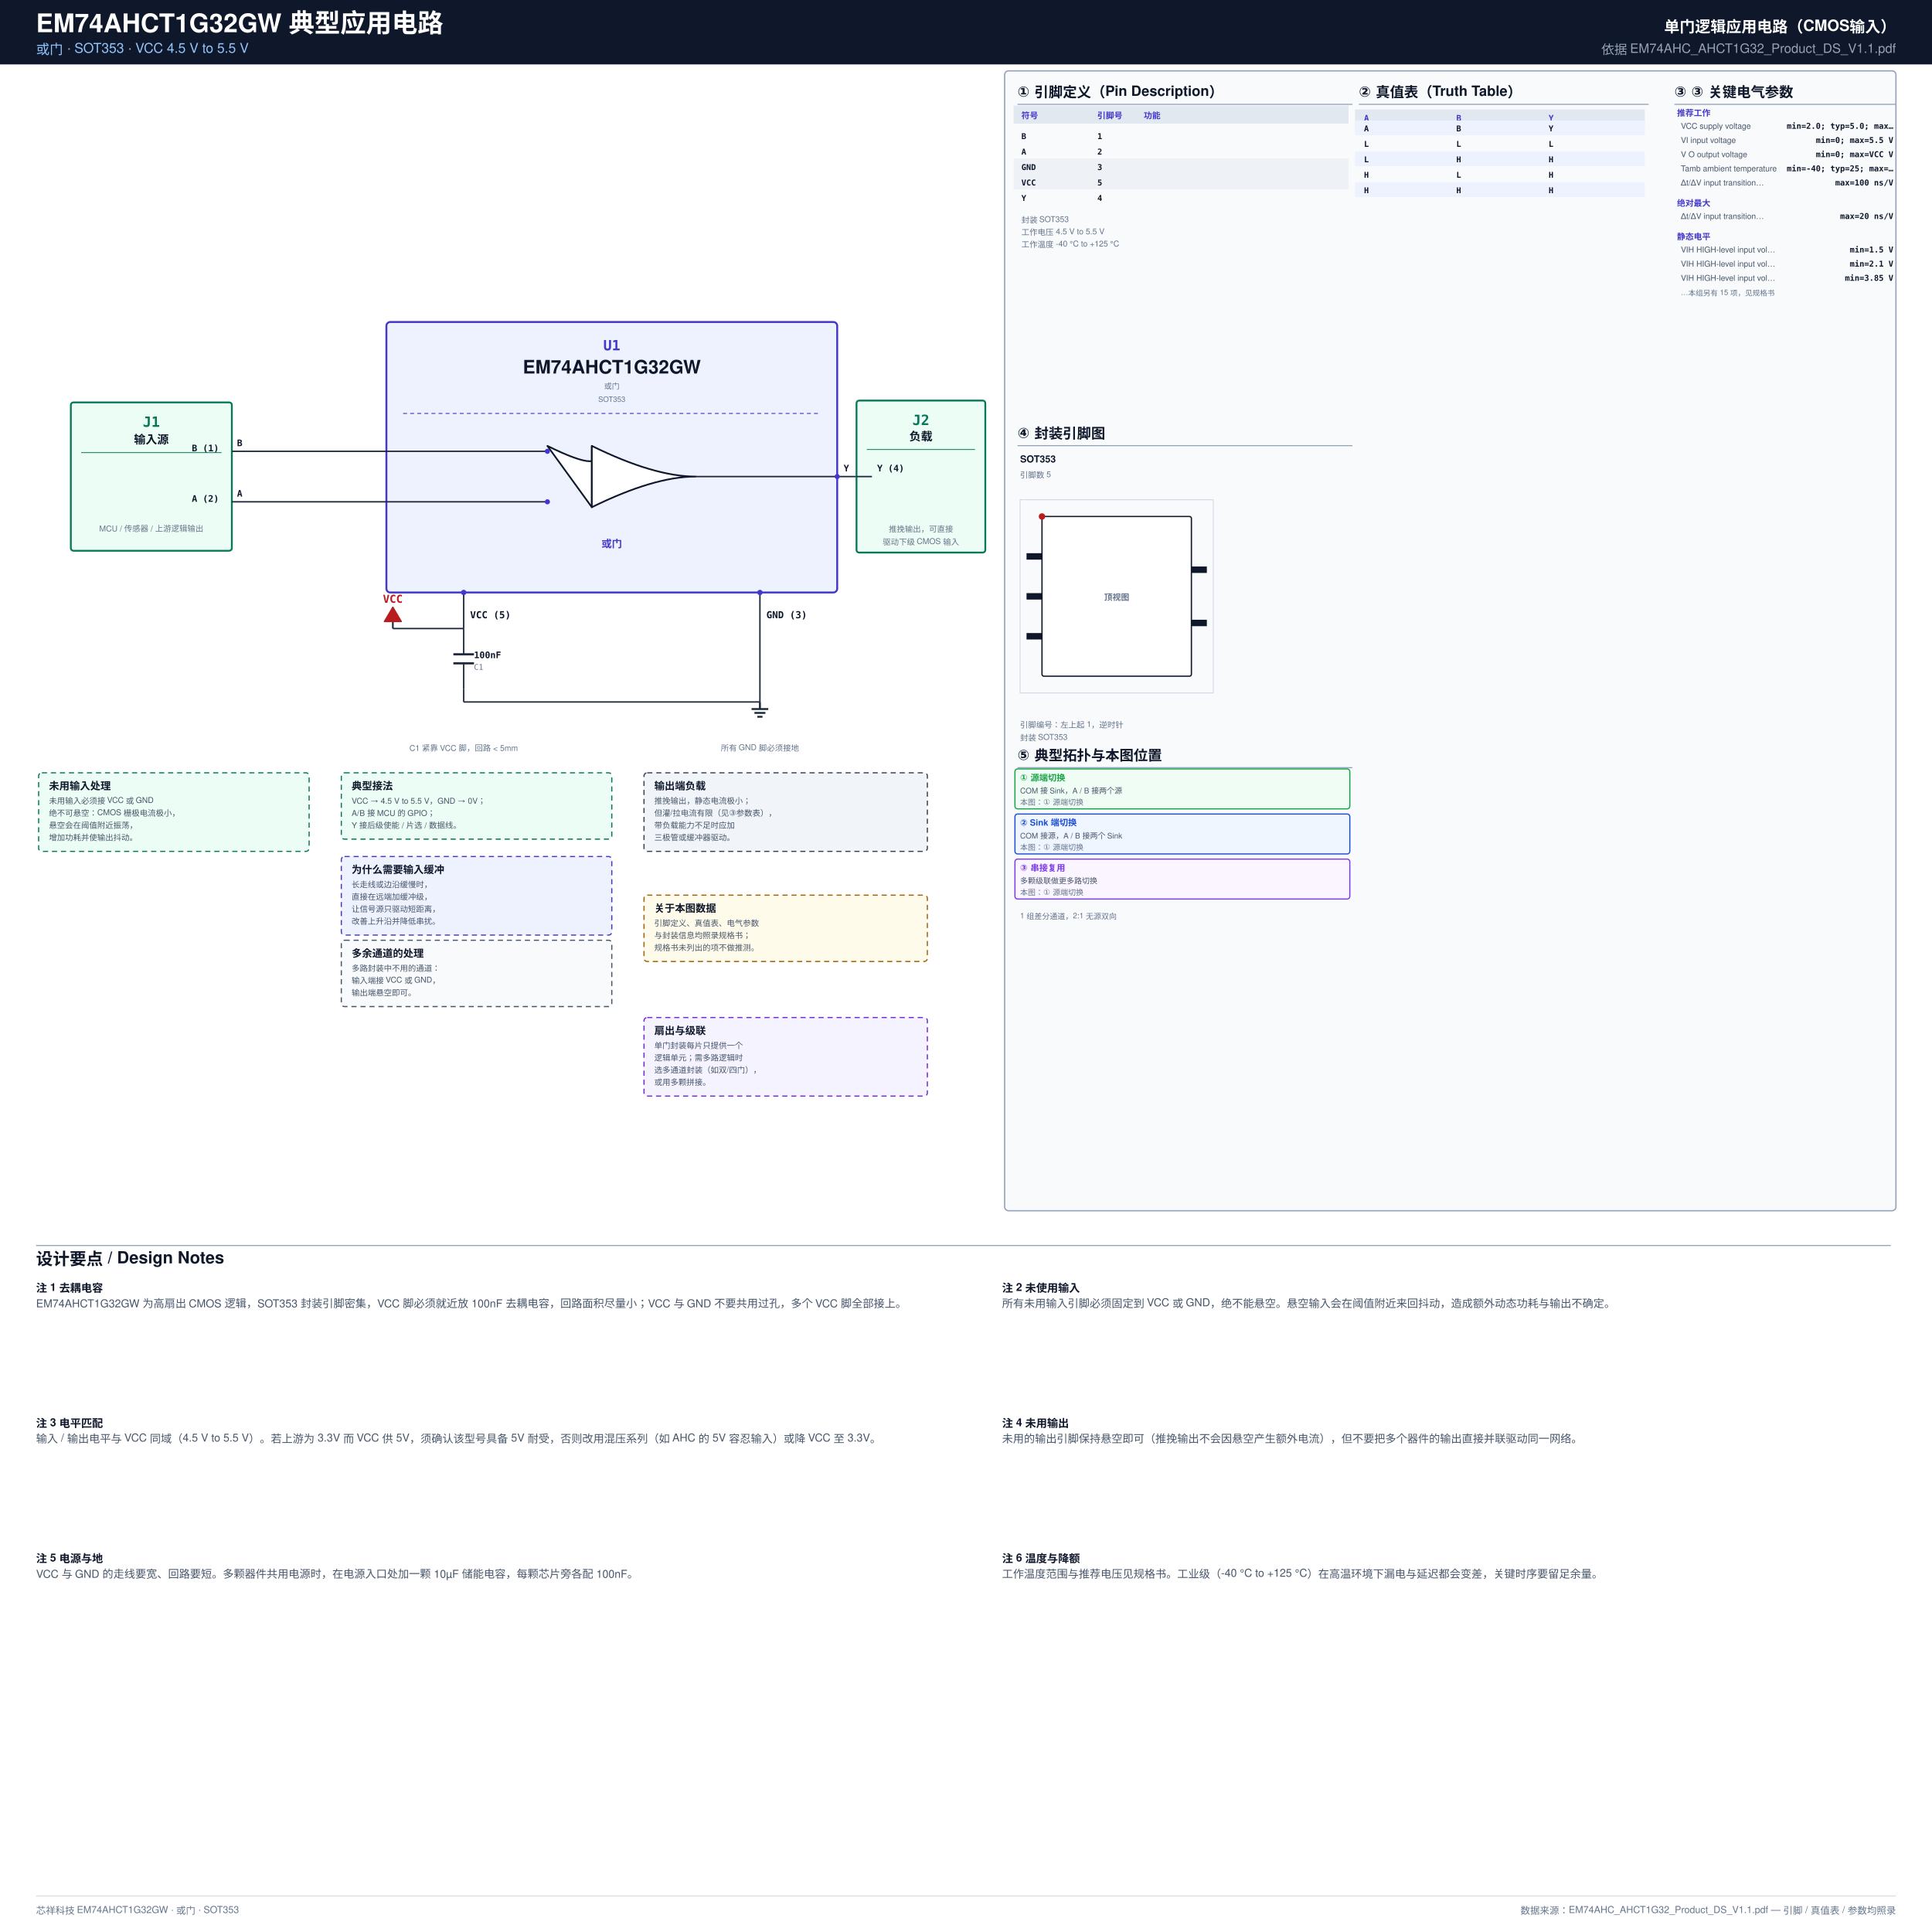
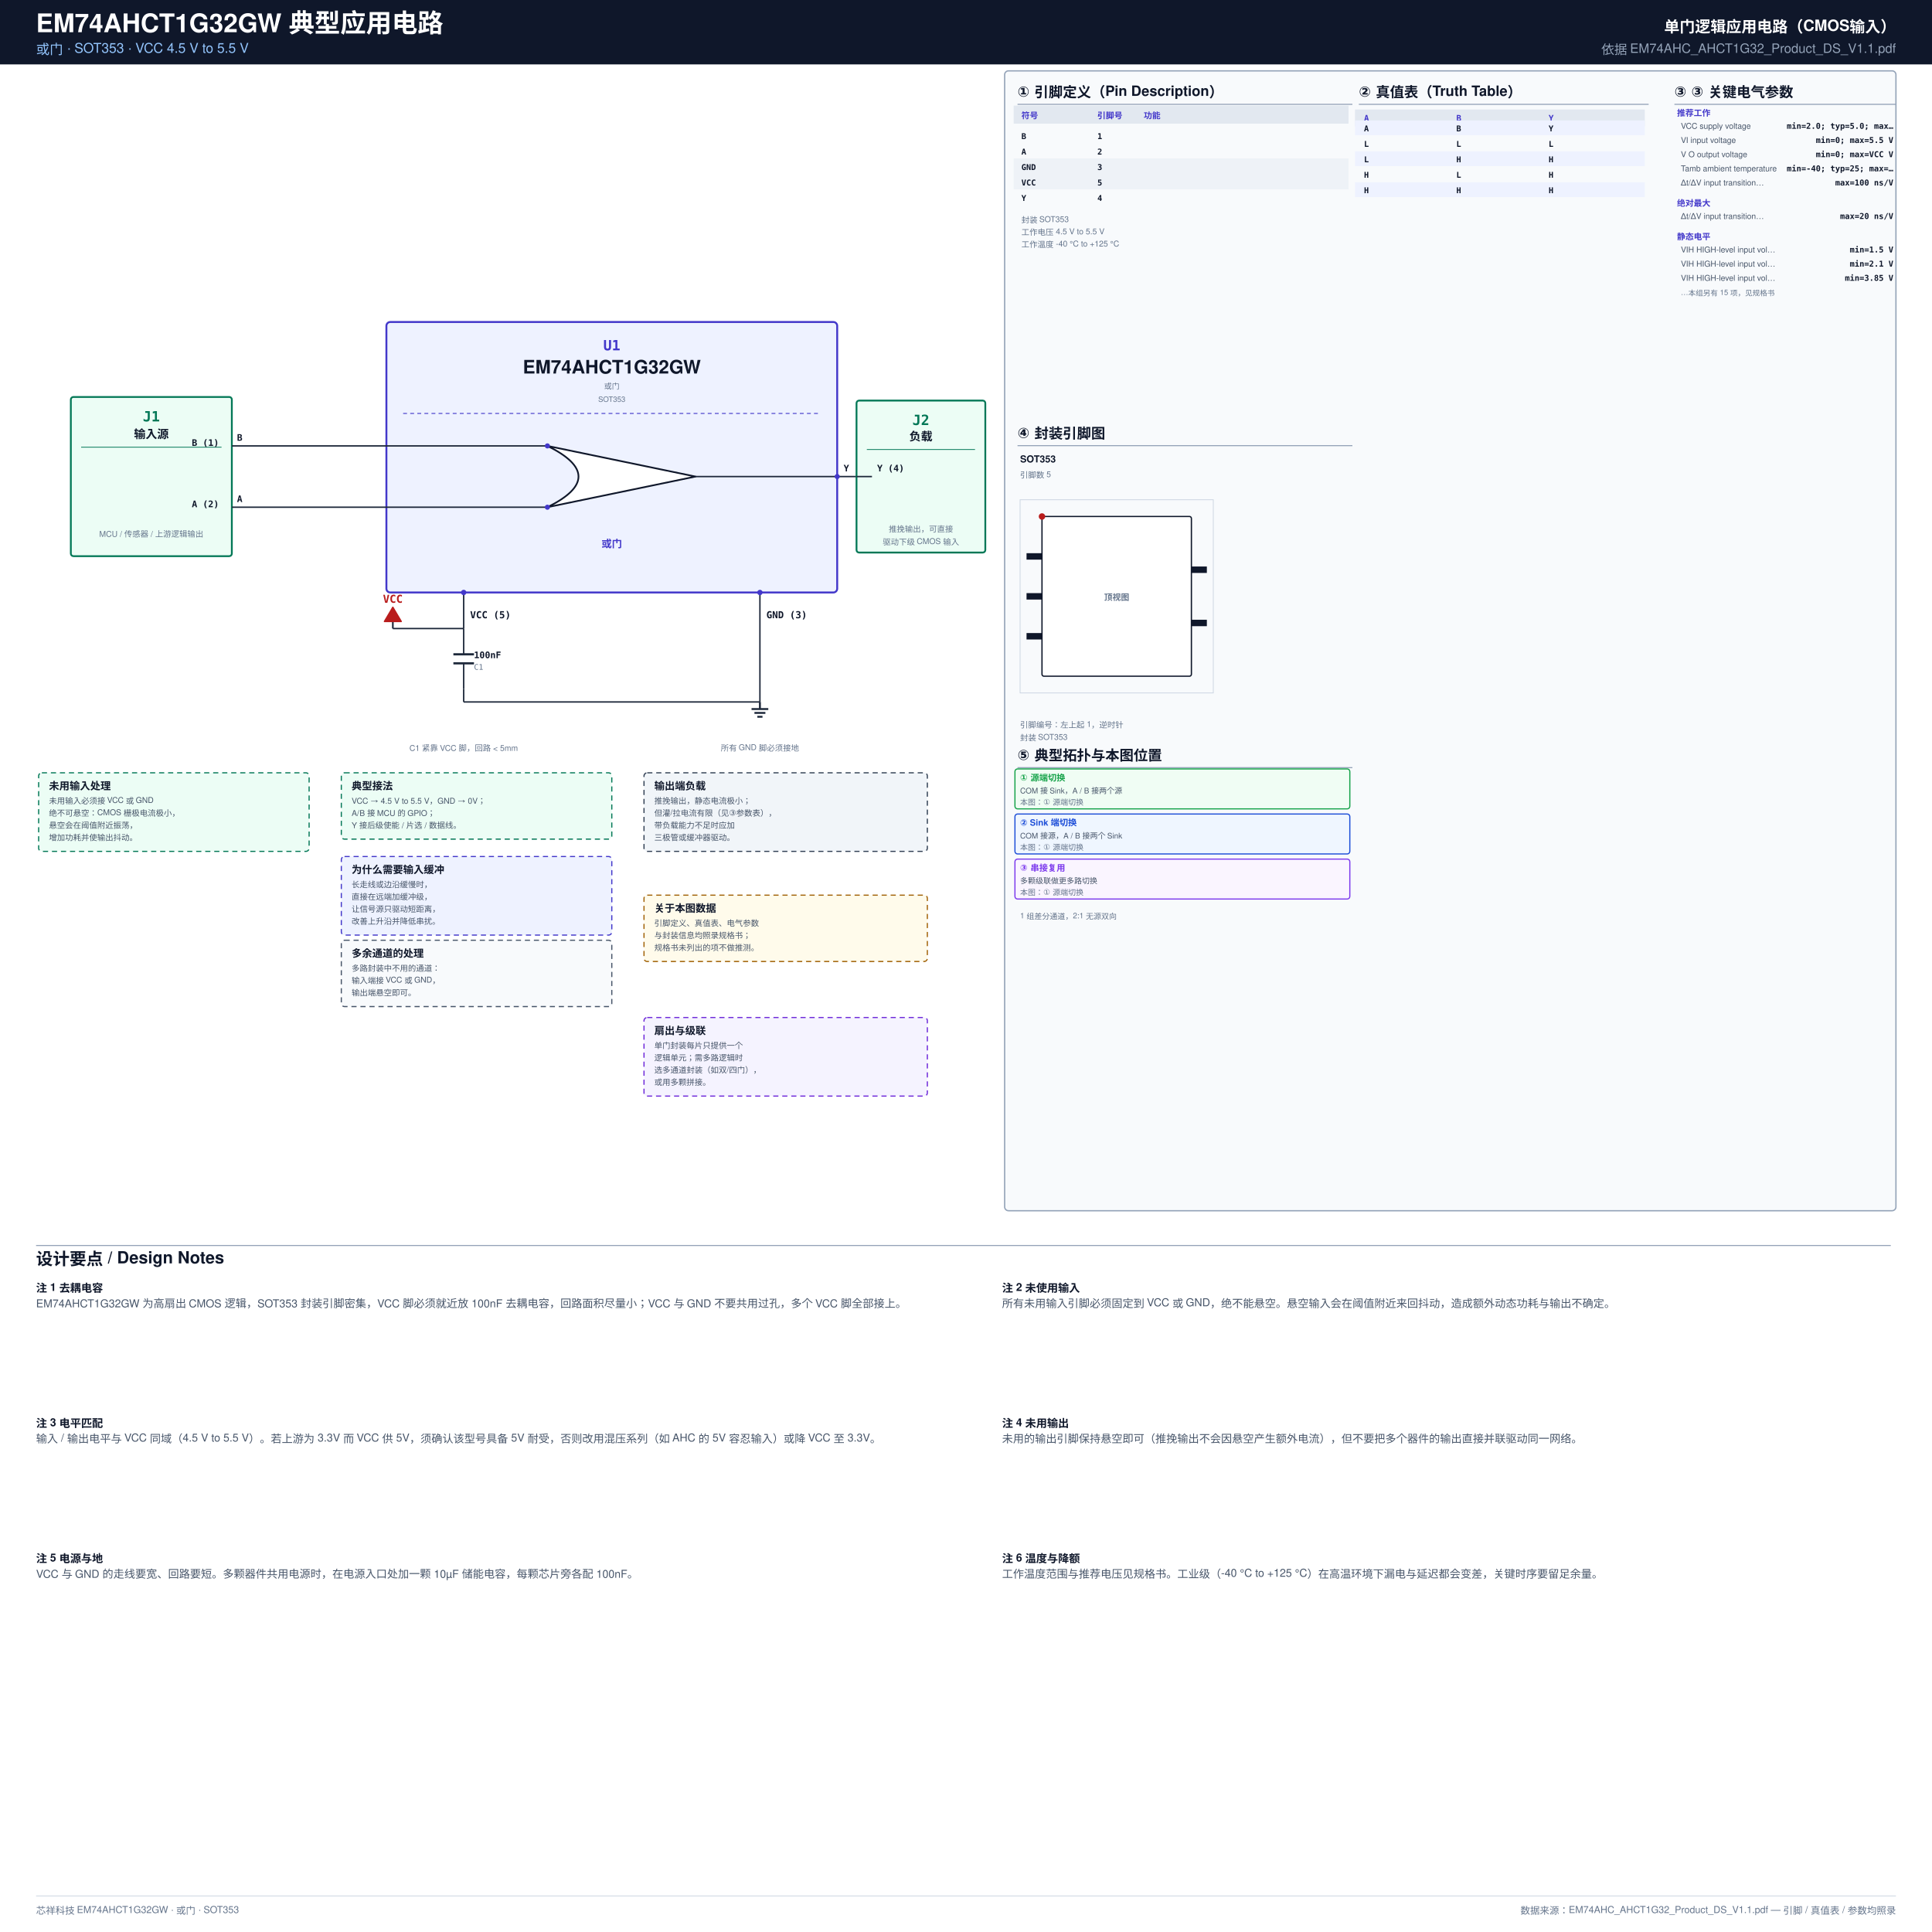
<svg xmlns="http://www.w3.org/2000/svg" width="3000" height="3000" viewBox="0 0 3000 3000">
  <rect x="0" y="0" width="3000" height="3000" rx="0" fill="#ffffff" stroke="none" stroke-width="0" />
  <rect x="0" y="0" width="3000" height="100" rx="0" fill="#0f172a" stroke="none" stroke-width="0" />
  <text x="56" y="50" font-family="PingFang SC, Helvetica Neue, Helvetica, Arial, sans-serif" font-size="40" fill="#ffffff" text-anchor="start" font-weight="700">EM74AHCT1G32GW 典型应用电路</text>
  <text x="56" y="84" font-family="PingFang SC, Helvetica Neue, Helvetica, Arial, sans-serif" font-size="21" fill="#93c5fd" text-anchor="start" font-weight="500">或门 · SOT353 · VCC 4.5 V to 5.5 V</text>
  <text x="2944" y="50" font-family="PingFang SC, Helvetica Neue, Helvetica, Arial, sans-serif" font-size="24" fill="#ffffff" text-anchor="end" font-weight="600">单门逻辑应用电路（CMOS输入）</text>
  <text x="2944" y="84" font-family="PingFang SC, Helvetica Neue, Helvetica, Arial, sans-serif" font-size="20" fill="#94a3b8" text-anchor="end" font-weight="normal">依据 EM74AHC_AHCT1G32_Product_DS_V1.1.pdf</text>
-   <rect x="110" y="624.8" width="250" height="230.4" rx="4" fill="#ecfdf5" stroke="#047857" stroke-width="2.8" />
-   <text x="235.0" y="662.8" font-family="Menlo, Monaco, Consolas, monospace" font-size="22" fill="#047857" text-anchor="middle" font-weight="700">J1</text>
-   <text x="235.0" y="688.8" font-family="PingFang SC, Helvetica Neue, Helvetica, Arial, sans-serif" font-size="18" fill="#0f172a" text-anchor="middle" font-weight="700">输入源</text>
-   <line x1="126" y1="702.8" x2="344" y2="702.8" stroke="#047857" stroke-width="1.2" />
-   <text x="340" y="700.8" font-family="Menlo, Monaco, Consolas, monospace" font-size="14" fill="#0f172a" text-anchor="end" font-weight="600">B (1)</text>
-   <text x="340" y="779.2" font-family="Menlo, Monaco, Consolas, monospace" font-size="14" fill="#0f172a" text-anchor="end" font-weight="600">A (2)</text>
-   <text x="235.0" y="825.2" font-family="PingFang SC, Helvetica Neue, Helvetica, Arial, sans-serif" font-size="12.5" fill="#64748b" text-anchor="middle" font-weight="normal">MCU / 传感器 / 上游逻辑输出</text>
+   <rect x="110" y="616.4" width="250" height="247.2" rx="4" fill="#ecfdf5" stroke="#047857" stroke-width="2.8" />
+   <text x="235.0" y="654.4" font-family="Menlo, Monaco, Consolas, monospace" font-size="22" fill="#047857" text-anchor="middle" font-weight="700">J1</text>
+   <text x="235.0" y="680.4" font-family="PingFang SC, Helvetica Neue, Helvetica, Arial, sans-serif" font-size="18" fill="#0f172a" text-anchor="middle" font-weight="700">输入源</text>
+   <line x1="126" y1="694.4" x2="344" y2="694.4" stroke="#047857" stroke-width="1.2" />
+   <text x="340" y="692.4" font-family="Menlo, Monaco, Consolas, monospace" font-size="14" fill="#0f172a" text-anchor="end" font-weight="600">B (1)</text>
+   <text x="340" y="787.6" font-family="Menlo, Monaco, Consolas, monospace" font-size="14" fill="#0f172a" text-anchor="end" font-weight="600">A (2)</text>
+   <text x="235.0" y="833.6" font-family="PingFang SC, Helvetica Neue, Helvetica, Arial, sans-serif" font-size="12.5" fill="#64748b" text-anchor="middle" font-weight="normal">MCU / 传感器 / 上游逻辑输出</text>
  <rect x="600" y="500" width="700" height="420" rx="6" fill="#eef2ff" stroke="#4338ca" stroke-width="3.0" />
  <text x="950.0" y="544" font-family="Menlo, Monaco, Consolas, monospace" font-size="22" fill="#4338ca" text-anchor="middle" font-weight="700">U1</text>
  <text x="950.0" y="580" font-family="PingFang SC, Helvetica Neue, Helvetica, Arial, sans-serif" font-size="29" fill="#0f172a" text-anchor="middle" font-weight="700">EM74AHCT1G32GW</text>
  <text x="950.0" y="604" font-family="PingFang SC, Helvetica Neue, Helvetica, Arial, sans-serif" font-size="12" fill="#64748b" text-anchor="middle" font-weight="normal">或门</text>
  <text x="950.0" y="624" font-family="PingFang SC, Helvetica Neue, Helvetica, Arial, sans-serif" font-size="11.5" fill="#64748b" text-anchor="middle" font-weight="normal">SOT353</text>
  <line x1="626" y1="642" x2="1274" y2="642" stroke="#4338ca" stroke-width="1.4" stroke-dasharray="6 5" />
-   <path d="M850,692.4 Q946.6,740.0 919.0,692.4 L919.0,787.6 Q946.6,740.0 919.0,787.6 Z" stroke="#0f172a" stroke-width="2.6" fill="#ffffff" stroke-linejoin="round" stroke-linecap="round" />
-   <path d="M919.0,692.4 Q1015.6,740.0 1080,740.0 Q1015.6,740.0 919.0,787.6 Z" stroke="#0f172a" stroke-width="2.6" fill="#ffffff" stroke-linejoin="round" stroke-linecap="round" />
+   <path d="M850,692.4 Q946.6,740.0 850,787.6 L1080,740.0 L850,692.4 Z" stroke="#0f172a" stroke-width="2.6" fill="#ffffff" stroke-linejoin="round" stroke-linecap="round" />
  <text x="950.0" y="850" font-family="PingFang SC, Helvetica Neue, Helvetica, Arial, sans-serif" font-size="16" fill="#4338ca" text-anchor="middle" font-weight="700">或门</text>
-   <line x1="360" y1="700.8" x2="850" y2="700.8" stroke="#1e293b" stroke-width="2.2" />
-   <circle cx="850" cy="700.8" r="4.0" fill="#4338ca" />
-   <text x="368" y="692.8" font-family="Menlo, Monaco, Consolas, monospace" font-size="14" fill="#0f172a" text-anchor="start" font-weight="600">B</text>
-   <line x1="360" y1="779.2" x2="850" y2="779.2" stroke="#1e293b" stroke-width="2.2" />
-   <circle cx="850" cy="779.2" r="4.0" fill="#4338ca" />
-   <text x="368" y="771.2" font-family="Menlo, Monaco, Consolas, monospace" font-size="14" fill="#0f172a" text-anchor="start" font-weight="600">A</text>
+   <line x1="360" y1="692.4" x2="850" y2="692.4" stroke="#1e293b" stroke-width="2.2" />
+   <circle cx="850" cy="692.4" r="4.0" fill="#4338ca" />
+   <text x="368" y="684.4" font-family="Menlo, Monaco, Consolas, monospace" font-size="14" fill="#0f172a" text-anchor="start" font-weight="600">B</text>
+   <line x1="360" y1="787.6" x2="850" y2="787.6" stroke="#1e293b" stroke-width="2.2" />
+   <circle cx="850" cy="787.6" r="4.0" fill="#4338ca" />
+   <text x="368" y="779.6" font-family="Menlo, Monaco, Consolas, monospace" font-size="14" fill="#0f172a" text-anchor="start" font-weight="600">A</text>
  <line x1="1080" y1="740.0" x2="1300" y2="740.0" stroke="#1e293b" stroke-width="2.2" />
  <line x1="1300" y1="740.0" x2="1330" y2="740.0" stroke="#1e293b" stroke-width="2.2" />
  <circle cx="1300" cy="740.0" r="4.0" fill="#4338ca" />
  <text x="1310" y="732.0" font-family="Menlo, Monaco, Consolas, monospace" font-size="14" fill="#0f172a" text-anchor="start" font-weight="600">Y (4)</text>
  <line x1="720" y1="920" x2="720" y2="976" stroke="#1e293b" stroke-width="2.2" />
  <circle cx="720" cy="920" r="4.2" fill="#4338ca" />
  <text x="730" y="960" font-family="Menlo, Monaco, Consolas, monospace" font-size="15" fill="#0f172a" text-anchor="start" font-weight="600">VCC (5)</text>
  <line x1="610" y1="976" x2="720" y2="976" stroke="#1e293b" stroke-width="2.2" />
  <line x1="610" y1="976" x2="610" y2="965" stroke="#1e293b" stroke-width="2.6" />
  <path d="M597,965 L623,965 L610,943 Z" stroke="#b91c1c" stroke-width="2.2" fill="#b91c1c" stroke-linejoin="round" stroke-linecap="round" />
  <text x="610" y="936" font-family="Menlo, Monaco, Consolas, monospace" font-size="17" fill="#b91c1c" text-anchor="middle" font-weight="700">VCC</text>
  <line x1="720" y1="976" x2="720" y2="1016.0" stroke="#1e293b" stroke-width="2.2" />
  <line x1="704.0" y1="1016.0" x2="736.0" y2="1016.0" stroke="#1e293b" stroke-width="3.4" />
  <line x1="704.0" y1="1030.0" x2="736.0" y2="1030.0" stroke="#1e293b" stroke-width="3.4" />
  <line x1="720" y1="1030.0" x2="720" y2="1070" stroke="#1e293b" stroke-width="2.2" />
  <text x="736" y="1022.0" font-family="Menlo, Monaco, Consolas, monospace" font-size="14" fill="#0f172a" text-anchor="start" font-weight="700">100nF</text>
  <text x="736" y="1040.0" font-family="Menlo, Monaco, Consolas, monospace" font-size="12" fill="#64748b" text-anchor="start" font-weight="500">C1</text>
  <line x1="720" y1="1070" x2="720" y2="1090" stroke="#1e293b" stroke-width="2.2" />
  <text x="720" y="1166" font-family="PingFang SC, Helvetica Neue, Helvetica, Arial, sans-serif" font-size="12.5" fill="#64748b" text-anchor="middle" font-weight="normal">C1 紧靠 VCC 脚，回路 &lt; 5mm</text>
  <line x1="1180" y1="920" x2="1180" y2="1090" stroke="#1e293b" stroke-width="2.2" />
  <circle cx="1180" cy="920" r="4.2" fill="#4338ca" />
  <text x="1190" y="960" font-family="Menlo, Monaco, Consolas, monospace" font-size="15" fill="#0f172a" text-anchor="start" font-weight="600">GND (3)</text>
  <line x1="1180" y1="1090" x2="1180" y2="1101.0" stroke="#1e293b" stroke-width="3.0" />
  <line x1="1167.0" y1="1101.0" x2="1193.0" y2="1101.0" stroke="#1e293b" stroke-width="3.0" />
  <line x1="1171.5" y1="1107.0" x2="1188.5" y2="1107.0" stroke="#1e293b" stroke-width="3.0" />
  <line x1="1176.0" y1="1113.0" x2="1184.0" y2="1113.0" stroke="#1e293b" stroke-width="3.0" />
  <text x="1180" y="1166" font-family="PingFang SC, Helvetica Neue, Helvetica, Arial, sans-serif" font-size="12.5" fill="#64748b" text-anchor="middle" font-weight="normal">所有 GND 脚必须接地</text>
  <line x1="720" y1="1090" x2="1180" y2="1090" stroke="#1e293b" stroke-width="2.2" />
  <rect x="1330" y="622.0" width="200" height="236" rx="4" fill="#ecfdf5" stroke="#047857" stroke-width="2.8" />
  <text x="1430.0" y="660.0" font-family="Menlo, Monaco, Consolas, monospace" font-size="22" fill="#047857" text-anchor="middle" font-weight="700">J2</text>
  <text x="1430.0" y="684.0" font-family="PingFang SC, Helvetica Neue, Helvetica, Arial, sans-serif" font-size="18" fill="#0f172a" text-anchor="middle" font-weight="700">负载</text>
  <line x1="1346" y1="698.0" x2="1514" y2="698.0" stroke="#047857" stroke-width="1.2" />
  <line x1="1330" y1="740.0" x2="1354" y2="740.0" stroke="#1e293b" stroke-width="2.2" />
  <text x="1362" y="732.0" font-family="Menlo, Monaco, Consolas, monospace" font-size="14" fill="#0f172a" text-anchor="start" font-weight="600">Y (4)</text>
  <text x="1430.0" y="826.0" font-family="PingFang SC, Helvetica Neue, Helvetica, Arial, sans-serif" font-size="12.5" fill="#64748b" text-anchor="middle" font-weight="normal">推挽输出，可直接</text>
  <text x="1430.0" y="846.0" font-family="PingFang SC, Helvetica Neue, Helvetica, Arial, sans-serif" font-size="12.5" fill="#64748b" text-anchor="middle" font-weight="normal">驱动下级 CMOS 输入</text>
  <rect x="60" y="1200" width="420" height="122" rx="5" fill="#ecfdf5" stroke="#047857" stroke-width="1.8" stroke-dasharray="8 6" />
  <text x="76" y="1226" font-family="PingFang SC, Helvetica Neue, Helvetica, Arial, sans-serif" font-size="16" fill="#0f172a" text-anchor="start" font-weight="700">未用输入处理</text>
  <text x="76" y="1248" font-family="PingFang SC, Helvetica Neue, Helvetica, Arial, sans-serif" font-size="12.5" fill="#475569" text-anchor="start" font-weight="normal">未用输入必须接 VCC 或 GND</text>
  <text x="76" y="1267" font-family="PingFang SC, Helvetica Neue, Helvetica, Arial, sans-serif" font-size="12.5" fill="#475569" text-anchor="start" font-weight="normal">绝不可悬空：CMOS 栅极电流极小，</text>
  <text x="76" y="1286" font-family="PingFang SC, Helvetica Neue, Helvetica, Arial, sans-serif" font-size="12.5" fill="#475569" text-anchor="start" font-weight="normal">悬空会在阈值附近振荡，</text>
  <text x="76" y="1305" font-family="PingFang SC, Helvetica Neue, Helvetica, Arial, sans-serif" font-size="12.5" fill="#475569" text-anchor="start" font-weight="normal">增加功耗并使输出抖动。</text>
  <rect x="530" y="1200" width="420" height="103" rx="5" fill="#ecfdf5" stroke="#047857" stroke-width="1.8" stroke-dasharray="8 6" />
  <text x="546" y="1226" font-family="PingFang SC, Helvetica Neue, Helvetica, Arial, sans-serif" font-size="16" fill="#0f172a" text-anchor="start" font-weight="700">典型接法</text>
  <text x="546" y="1248" font-family="PingFang SC, Helvetica Neue, Helvetica, Arial, sans-serif" font-size="12.5" fill="#475569" text-anchor="start" font-weight="normal">VCC → 4.5 V to 5.5 V，GND → 0V；</text>
  <text x="546" y="1267" font-family="PingFang SC, Helvetica Neue, Helvetica, Arial, sans-serif" font-size="12.5" fill="#475569" text-anchor="start" font-weight="normal">A/B 接 MCU 的 GPIO；</text>
  <text x="546" y="1286" font-family="PingFang SC, Helvetica Neue, Helvetica, Arial, sans-serif" font-size="12.5" fill="#475569" text-anchor="start" font-weight="normal">Y 接后级使能 / 片选 / 数据线。</text>
  <rect x="530" y="1330" width="420" height="122" rx="5" fill="#eef2ff" stroke="#4338ca" stroke-width="1.8" stroke-dasharray="8 6" />
  <text x="546" y="1356" font-family="PingFang SC, Helvetica Neue, Helvetica, Arial, sans-serif" font-size="16" fill="#0f172a" text-anchor="start" font-weight="700">为什么需要输入缓冲</text>
  <text x="546" y="1378" font-family="PingFang SC, Helvetica Neue, Helvetica, Arial, sans-serif" font-size="12.5" fill="#475569" text-anchor="start" font-weight="normal">长走线或边沿缓慢时，</text>
  <text x="546" y="1397" font-family="PingFang SC, Helvetica Neue, Helvetica, Arial, sans-serif" font-size="12.5" fill="#475569" text-anchor="start" font-weight="normal">直接在远端加缓冲级，</text>
  <text x="546" y="1416" font-family="PingFang SC, Helvetica Neue, Helvetica, Arial, sans-serif" font-size="12.5" fill="#475569" text-anchor="start" font-weight="normal">让信号源只驱动短距离，</text>
  <text x="546" y="1435" font-family="PingFang SC, Helvetica Neue, Helvetica, Arial, sans-serif" font-size="12.5" fill="#475569" text-anchor="start" font-weight="normal">改善上升沿并降低串扰。</text>
  <rect x="530" y="1460" width="420" height="103" rx="5" fill="#f8fafc" stroke="#475569" stroke-width="1.8" stroke-dasharray="8 6" />
  <text x="546" y="1486" font-family="PingFang SC, Helvetica Neue, Helvetica, Arial, sans-serif" font-size="16" fill="#0f172a" text-anchor="start" font-weight="700">多余通道的处理</text>
  <text x="546" y="1508" font-family="PingFang SC, Helvetica Neue, Helvetica, Arial, sans-serif" font-size="12.5" fill="#475569" text-anchor="start" font-weight="normal">多路封装中不用的通道：</text>
  <text x="546" y="1527" font-family="PingFang SC, Helvetica Neue, Helvetica, Arial, sans-serif" font-size="12.5" fill="#475569" text-anchor="start" font-weight="normal">输入端接 VCC 或 GND，</text>
  <text x="546" y="1546" font-family="PingFang SC, Helvetica Neue, Helvetica, Arial, sans-serif" font-size="12.5" fill="#475569" text-anchor="start" font-weight="normal">输出端悬空即可。</text>
  <rect x="1000" y="1200" width="440" height="122" rx="5" fill="#f1f5f9" stroke="#334155" stroke-width="1.8" stroke-dasharray="8 6" />
  <text x="1016" y="1226" font-family="PingFang SC, Helvetica Neue, Helvetica, Arial, sans-serif" font-size="16" fill="#0f172a" text-anchor="start" font-weight="700">输出端负载</text>
  <text x="1016" y="1248" font-family="PingFang SC, Helvetica Neue, Helvetica, Arial, sans-serif" font-size="12.5" fill="#475569" text-anchor="start" font-weight="normal">推挽输出，静态电流极小；</text>
  <text x="1016" y="1267" font-family="PingFang SC, Helvetica Neue, Helvetica, Arial, sans-serif" font-size="12.5" fill="#475569" text-anchor="start" font-weight="normal">但灌/拉电流有限（见③参数表），</text>
  <text x="1016" y="1286" font-family="PingFang SC, Helvetica Neue, Helvetica, Arial, sans-serif" font-size="12.5" fill="#475569" text-anchor="start" font-weight="normal">带负载能力不足时应加</text>
  <text x="1016" y="1305" font-family="PingFang SC, Helvetica Neue, Helvetica, Arial, sans-serif" font-size="12.5" fill="#475569" text-anchor="start" font-weight="normal">三极管或缓冲器驱动。</text>
  <rect x="1000" y="1390" width="440" height="103" rx="5" fill="#fffbeb" stroke="#a16207" stroke-width="1.8" stroke-dasharray="8 6" />
  <text x="1016" y="1416" font-family="PingFang SC, Helvetica Neue, Helvetica, Arial, sans-serif" font-size="16" fill="#0f172a" text-anchor="start" font-weight="700">关于本图数据</text>
  <text x="1016" y="1438" font-family="PingFang SC, Helvetica Neue, Helvetica, Arial, sans-serif" font-size="12.5" fill="#475569" text-anchor="start" font-weight="normal">引脚定义、真值表、电气参数</text>
  <text x="1016" y="1457" font-family="PingFang SC, Helvetica Neue, Helvetica, Arial, sans-serif" font-size="12.5" fill="#475569" text-anchor="start" font-weight="normal">与封装信息均照录规格书；</text>
  <text x="1016" y="1476" font-family="PingFang SC, Helvetica Neue, Helvetica, Arial, sans-serif" font-size="12.5" fill="#475569" text-anchor="start" font-weight="normal">规格书未列出的项不做推测。</text>
  <rect x="1000" y="1580" width="440" height="122" rx="5" fill="#f5f3ff" stroke="#6d28d9" stroke-width="1.8" stroke-dasharray="8 6" />
  <text x="1016" y="1606" font-family="PingFang SC, Helvetica Neue, Helvetica, Arial, sans-serif" font-size="16" fill="#0f172a" text-anchor="start" font-weight="700">扇出与级联</text>
  <text x="1016" y="1628" font-family="PingFang SC, Helvetica Neue, Helvetica, Arial, sans-serif" font-size="12.5" fill="#475569" text-anchor="start" font-weight="normal">单门封装每片只提供一个</text>
  <text x="1016" y="1647" font-family="PingFang SC, Helvetica Neue, Helvetica, Arial, sans-serif" font-size="12.5" fill="#475569" text-anchor="start" font-weight="normal">逻辑单元；需多路逻辑时</text>
  <text x="1016" y="1666" font-family="PingFang SC, Helvetica Neue, Helvetica, Arial, sans-serif" font-size="12.5" fill="#475569" text-anchor="start" font-weight="normal">选多通道封装（如双/四门），</text>
  <text x="1016" y="1685" font-family="PingFang SC, Helvetica Neue, Helvetica, Arial, sans-serif" font-size="12.5" fill="#475569" text-anchor="start" font-weight="normal">或用多颗拼接。</text>
  <rect x="1560" y="110" width="1384" height="1770" rx="6" fill="#f8fafc" stroke="#94a3b8" stroke-width="2.0" />
  <text x="1580" y="150" font-family="PingFang SC, Helvetica Neue, Helvetica, Arial, sans-serif" font-size="22" fill="#0f172a" text-anchor="start" font-weight="700">① 引脚定义（Pin Description）</text>
  <line x1="1580" y1="162" x2="2100" y2="162" stroke="#94a3b8" stroke-width="1.6" />
  <rect x="1574.0" y="164" width="520.0" height="28" rx="0" fill="#e2e8f0" stroke="none" stroke-width="0" />
  <text x="1586.0" y="184" font-family="Menlo, Monaco, Consolas, monospace" font-size="13" fill="#4338ca" text-anchor="start" font-weight="700">符号</text>
  <text x="1704.0" y="184" font-family="Menlo, Monaco, Consolas, monospace" font-size="13" fill="#4338ca" text-anchor="start" font-weight="700">引脚号</text>
  <text x="1776.0" y="184" font-family="Menlo, Monaco, Consolas, monospace" font-size="13" fill="#4338ca" text-anchor="start" font-weight="700">功能</text>
  <text x="1586.0" y="216" font-family="Menlo, Monaco, Consolas, monospace" font-size="12.5" fill="#0f172a" text-anchor="start" font-weight="600">B</text>
  <text x="1704.0" y="216" font-family="Menlo, Monaco, Consolas, monospace" font-size="12.5" fill="#0f172a" text-anchor="start" font-weight="600">1</text>
  <text x="1586.0" y="240" font-family="Menlo, Monaco, Consolas, monospace" font-size="12.5" fill="#0f172a" text-anchor="start" font-weight="600">A</text>
  <text x="1704.0" y="240" font-family="Menlo, Monaco, Consolas, monospace" font-size="12.5" fill="#0f172a" text-anchor="start" font-weight="600">2</text>
  <rect x="1574.0" y="246" width="520.0" height="24" rx="0" fill="#eef2f7" stroke="none" stroke-width="0" />
  <text x="1586.0" y="264" font-family="Menlo, Monaco, Consolas, monospace" font-size="12.5" fill="#0f172a" text-anchor="start" font-weight="600">GND</text>
  <text x="1704.0" y="264" font-family="Menlo, Monaco, Consolas, monospace" font-size="12.5" fill="#0f172a" text-anchor="start" font-weight="600">3</text>
  <rect x="1574.0" y="270" width="520.0" height="24" rx="0" fill="#eef2f7" stroke="none" stroke-width="0" />
  <text x="1586.0" y="288" font-family="Menlo, Monaco, Consolas, monospace" font-size="12.5" fill="#0f172a" text-anchor="start" font-weight="600">VCC</text>
  <text x="1704.0" y="288" font-family="Menlo, Monaco, Consolas, monospace" font-size="12.5" fill="#0f172a" text-anchor="start" font-weight="600">5</text>
  <text x="1586.0" y="312" font-family="Menlo, Monaco, Consolas, monospace" font-size="12.5" fill="#0f172a" text-anchor="start" font-weight="600">Y</text>
  <text x="1704.0" y="312" font-family="Menlo, Monaco, Consolas, monospace" font-size="12.5" fill="#0f172a" text-anchor="start" font-weight="600">4</text>
  <text x="1586" y="346" font-family="PingFang SC, Helvetica Neue, Helvetica, Arial, sans-serif" font-size="12.5" fill="#64748b" text-anchor="start" font-weight="normal">封装 SOT353</text>
  <text x="1586" y="365" font-family="PingFang SC, Helvetica Neue, Helvetica, Arial, sans-serif" font-size="12.5" fill="#64748b" text-anchor="start" font-weight="normal">工作电压 4.5 V to 5.5 V</text>
  <text x="1586" y="384" font-family="PingFang SC, Helvetica Neue, Helvetica, Arial, sans-serif" font-size="12.5" fill="#64748b" text-anchor="start" font-weight="normal">工作温度 -40 °C to +125 °C</text>
  <text x="2110" y="150" font-family="PingFang SC, Helvetica Neue, Helvetica, Arial, sans-serif" font-size="22" fill="#0f172a" text-anchor="start" font-weight="700">② 真值表（Truth Table）</text>
  <line x1="2110" y1="162" x2="2560" y2="162" stroke="#94a3b8" stroke-width="1.6" />
  <rect x="2104" y="170" width="450" height="26" rx="0" fill="#e2e8f0" stroke="none" stroke-width="0" />
  <text x="2118" y="188" font-family="Menlo, Monaco, Consolas, monospace" font-size="13" fill="#4338ca" text-anchor="start" font-weight="700">A</text>
  <text x="2261.333" y="188" font-family="Menlo, Monaco, Consolas, monospace" font-size="13" fill="#4338ca" text-anchor="start" font-weight="700">B</text>
  <text x="2404.667" y="188" font-family="Menlo, Monaco, Consolas, monospace" font-size="13" fill="#4338ca" text-anchor="start" font-weight="700">Y</text>
  <rect x="2104" y="187" width="450" height="23" rx="0" fill="#eef2ff" stroke="none" stroke-width="0" />
  <text x="2118" y="204" font-family="Menlo, Monaco, Consolas, monospace" font-size="12.5" fill="#0f172a" text-anchor="start" font-weight="600">A</text>
  <text x="2261.333" y="204" font-family="Menlo, Monaco, Consolas, monospace" font-size="12.5" fill="#0f172a" text-anchor="start" font-weight="600">B</text>
  <text x="2404.667" y="204" font-family="Menlo, Monaco, Consolas, monospace" font-size="12.5" fill="#0f172a" text-anchor="start" font-weight="600">Y</text>
  <text x="2118" y="228" font-family="Menlo, Monaco, Consolas, monospace" font-size="12.5" fill="#0f172a" text-anchor="start" font-weight="600">L</text>
  <text x="2261.333" y="228" font-family="Menlo, Monaco, Consolas, monospace" font-size="12.5" fill="#0f172a" text-anchor="start" font-weight="600">L</text>
  <text x="2404.667" y="228" font-family="Menlo, Monaco, Consolas, monospace" font-size="12.5" fill="#0f172a" text-anchor="start" font-weight="600">L</text>
  <rect x="2104" y="235" width="450" height="23" rx="0" fill="#eef2ff" stroke="none" stroke-width="0" />
  <text x="2118" y="252" font-family="Menlo, Monaco, Consolas, monospace" font-size="12.5" fill="#0f172a" text-anchor="start" font-weight="600">L</text>
  <text x="2261.333" y="252" font-family="Menlo, Monaco, Consolas, monospace" font-size="12.5" fill="#0f172a" text-anchor="start" font-weight="600">H</text>
  <text x="2404.667" y="252" font-family="Menlo, Monaco, Consolas, monospace" font-size="12.5" fill="#0f172a" text-anchor="start" font-weight="600">H</text>
  <text x="2118" y="276" font-family="Menlo, Monaco, Consolas, monospace" font-size="12.5" fill="#0f172a" text-anchor="start" font-weight="600">H</text>
  <text x="2261.333" y="276" font-family="Menlo, Monaco, Consolas, monospace" font-size="12.5" fill="#0f172a" text-anchor="start" font-weight="600">L</text>
  <text x="2404.667" y="276" font-family="Menlo, Monaco, Consolas, monospace" font-size="12.5" fill="#0f172a" text-anchor="start" font-weight="600">H</text>
  <rect x="2104" y="283" width="450" height="23" rx="0" fill="#eef2ff" stroke="none" stroke-width="0" />
  <text x="2118" y="300" font-family="Menlo, Monaco, Consolas, monospace" font-size="12.5" fill="#0f172a" text-anchor="start" font-weight="600">H</text>
  <text x="2261.333" y="300" font-family="Menlo, Monaco, Consolas, monospace" font-size="12.5" fill="#0f172a" text-anchor="start" font-weight="600">H</text>
  <text x="2404.667" y="300" font-family="Menlo, Monaco, Consolas, monospace" font-size="12.5" fill="#0f172a" text-anchor="start" font-weight="600">H</text>
  <text x="2600" y="150" font-family="PingFang SC, Helvetica Neue, Helvetica, Arial, sans-serif" font-size="22" fill="#0f172a" text-anchor="start" font-weight="700">③ ③ 关键电气参数</text>
  <line x1="2600" y1="162" x2="2944" y2="162" stroke="#94a3b8" stroke-width="1.6" />
  <text x="2604" y="180" font-family="PingFang SC, Helvetica Neue, Helvetica, Arial, sans-serif" font-size="13" fill="#4338ca" text-anchor="start" font-weight="700">推荐工作</text>
  <text x="2610" y="200" font-family="PingFang SC, Helvetica Neue, Helvetica, Arial, sans-serif" font-size="12.5" fill="#475569" text-anchor="start" font-weight="normal">VCC supply voltage</text>
  <text x="2940" y="200" font-family="Menlo, Monaco, Consolas, monospace" font-size="12.5" fill="#0f172a" text-anchor="end" font-weight="600">min=2.0; typ=5.0; max…</text>
  <text x="2610" y="222" font-family="PingFang SC, Helvetica Neue, Helvetica, Arial, sans-serif" font-size="12.5" fill="#475569" text-anchor="start" font-weight="normal">VI input voltage</text>
  <text x="2940" y="222" font-family="Menlo, Monaco, Consolas, monospace" font-size="12.5" fill="#0f172a" text-anchor="end" font-weight="600">min=0; max=5.5 V</text>
  <text x="2610" y="244" font-family="PingFang SC, Helvetica Neue, Helvetica, Arial, sans-serif" font-size="12.5" fill="#475569" text-anchor="start" font-weight="normal">V O output voltage</text>
  <text x="2940" y="244" font-family="Menlo, Monaco, Consolas, monospace" font-size="12.5" fill="#0f172a" text-anchor="end" font-weight="600">min=0; max=VCC V</text>
  <text x="2610" y="266" font-family="PingFang SC, Helvetica Neue, Helvetica, Arial, sans-serif" font-size="12.5" fill="#475569" text-anchor="start" font-weight="normal">Tamb ambient temperature</text>
  <text x="2940" y="266" font-family="Menlo, Monaco, Consolas, monospace" font-size="12.5" fill="#0f172a" text-anchor="end" font-weight="600">min=-40; typ=25; max=…</text>
  <text x="2610" y="288" font-family="PingFang SC, Helvetica Neue, Helvetica, Arial, sans-serif" font-size="12.5" fill="#475569" text-anchor="start" font-weight="normal">Δt/ΔV input transition…</text>
  <text x="2940" y="288" font-family="Menlo, Monaco, Consolas, monospace" font-size="12.5" fill="#0f172a" text-anchor="end" font-weight="600">max=100 ns/V</text>
  <text x="2604" y="320" font-family="PingFang SC, Helvetica Neue, Helvetica, Arial, sans-serif" font-size="13" fill="#4338ca" text-anchor="start" font-weight="700">绝对最大</text>
  <text x="2610" y="340" font-family="PingFang SC, Helvetica Neue, Helvetica, Arial, sans-serif" font-size="12.5" fill="#475569" text-anchor="start" font-weight="normal">Δt/ΔV input transition…</text>
  <text x="2940" y="340" font-family="Menlo, Monaco, Consolas, monospace" font-size="12.5" fill="#0f172a" text-anchor="end" font-weight="600">max=20 ns/V</text>
  <text x="2604" y="372" font-family="PingFang SC, Helvetica Neue, Helvetica, Arial, sans-serif" font-size="13" fill="#4338ca" text-anchor="start" font-weight="700">静态电平</text>
  <text x="2610" y="392" font-family="PingFang SC, Helvetica Neue, Helvetica, Arial, sans-serif" font-size="12.5" fill="#475569" text-anchor="start" font-weight="normal">VIH HIGH-level input vol…</text>
  <text x="2940" y="392" font-family="Menlo, Monaco, Consolas, monospace" font-size="12.5" fill="#0f172a" text-anchor="end" font-weight="600">min=1.5 V</text>
  <text x="2610" y="414" font-family="PingFang SC, Helvetica Neue, Helvetica, Arial, sans-serif" font-size="12.5" fill="#475569" text-anchor="start" font-weight="normal">VIH HIGH-level input vol…</text>
  <text x="2940" y="414" font-family="Menlo, Monaco, Consolas, monospace" font-size="12.5" fill="#0f172a" text-anchor="end" font-weight="600">min=2.1 V</text>
  <text x="2610" y="436" font-family="PingFang SC, Helvetica Neue, Helvetica, Arial, sans-serif" font-size="12.5" fill="#475569" text-anchor="start" font-weight="normal">VIH HIGH-level input vol…</text>
  <text x="2940" y="436" font-family="Menlo, Monaco, Consolas, monospace" font-size="12.5" fill="#0f172a" text-anchor="end" font-weight="600">min=3.85 V</text>
  <text x="2610" y="458" font-family="PingFang SC, Helvetica Neue, Helvetica, Arial, sans-serif" font-size="11.5" fill="#64748b" text-anchor="start" font-weight="normal">…本组另有 15 项，见规格书</text>
  <text x="1580" y="680" font-family="PingFang SC, Helvetica Neue, Helvetica, Arial, sans-serif" font-size="22" fill="#0f172a" text-anchor="start" font-weight="700">④ 封装引脚图</text>
  <line x1="1580" y1="692" x2="2100" y2="692" stroke="#94a3b8" stroke-width="1.6" />
  <text x="1584" y="718" font-family="PingFang SC, Helvetica Neue, Helvetica, Arial, sans-serif" font-size="15" fill="#0f172a" text-anchor="start" font-weight="700">SOT353</text>
  <text x="1584" y="742" font-family="PingFang SC, Helvetica Neue, Helvetica, Arial, sans-serif" font-size="12.5" fill="#64748b" text-anchor="start" font-weight="normal">引脚数 5</text>
  <rect x="1584" y="776" width="300" height="300" rx="0" fill="#f8fafc" stroke="#cbd5e1" stroke-width="1.2" />
  <rect x="1618" y="802" width="232" height="248" rx="3" fill="#ffffff" stroke="#0f172a" stroke-width="2.0" />
  <text x="1734.0" y="932.0" font-family="PingFang SC, Helvetica Neue, Helvetica, Arial, sans-serif" font-size="13" fill="#64748b" text-anchor="middle" font-weight="700">顶视图</text>
  <circle cx="1618" cy="802" r="5.0" fill="#b91c1c" />
  <rect x="1594" y="859.0" width="24" height="10" rx="0" fill="#0f172a" stroke="none" stroke-width="0" />
  <text x="1606" y="868.0" font-family="Menlo, Monaco, Consolas, monospace" font-size="10.5" fill="#0f172a" text-anchor="middle" font-weight="700">1</text>
  <rect x="1594" y="921.0" width="24" height="10" rx="0" fill="#0f172a" stroke="none" stroke-width="0" />
  <text x="1606" y="930.0" font-family="Menlo, Monaco, Consolas, monospace" font-size="10.5" fill="#0f172a" text-anchor="middle" font-weight="700">2</text>
  <rect x="1594" y="983.0" width="24" height="10" rx="0" fill="#0f172a" stroke="none" stroke-width="0" />
  <text x="1606" y="992.0" font-family="Menlo, Monaco, Consolas, monospace" font-size="10.5" fill="#0f172a" text-anchor="middle" font-weight="700">3</text>
  <rect x="1850" y="962.333" width="24" height="10" rx="0" fill="#0f172a" stroke="none" stroke-width="0" />
  <text x="1862" y="971.333" font-family="Menlo, Monaco, Consolas, monospace" font-size="10.5" fill="#0f172a" text-anchor="middle" font-weight="700">4</text>
  <rect x="1850" y="879.667" width="24" height="10" rx="0" fill="#0f172a" stroke="none" stroke-width="0" />
  <text x="1862" y="888.667" font-family="Menlo, Monaco, Consolas, monospace" font-size="10.5" fill="#0f172a" text-anchor="middle" font-weight="700">5</text>
  <text x="1584" y="1130" font-family="PingFang SC, Helvetica Neue, Helvetica, Arial, sans-serif" font-size="12.5" fill="#64748b" text-anchor="start" font-weight="normal">引脚编号：左上起 1，逆时针</text>
  <text x="1584" y="1150" font-family="PingFang SC, Helvetica Neue, Helvetica, Arial, sans-serif" font-size="12.5" fill="#64748b" text-anchor="start" font-weight="normal">封装 SOT353</text>
  <text x="1580" y="1180" font-family="PingFang SC, Helvetica Neue, Helvetica, Arial, sans-serif" font-size="22" fill="#0f172a" text-anchor="start" font-weight="700">⑤ 典型拓扑与本图位置</text>
  <line x1="1580" y1="1192" x2="2100" y2="1192" stroke="#94a3b8" stroke-width="1.6" />
  <rect x="1576" y="1194" width="520" height="62" rx="4" fill="#f0fdf4" stroke="#16a34a" stroke-width="1.8" />
  <text x="1584" y="1212" font-family="PingFang SC, Helvetica Neue, Helvetica, Arial, sans-serif" font-size="13.5" fill="#16a34a" text-anchor="start" font-weight="700">① 源端切换</text>
  <text x="1584" y="1232" font-family="PingFang SC, Helvetica Neue, Helvetica, Arial, sans-serif" font-size="12" fill="#475569" text-anchor="start" font-weight="normal">COM 接 Sink，A / B 接两个源</text>
  <text x="1584" y="1250" font-family="PingFang SC, Helvetica Neue, Helvetica, Arial, sans-serif" font-size="12" fill="#64748b" text-anchor="start" font-weight="normal">本图：① 源端切换</text>
  <rect x="1576" y="1264" width="520" height="62" rx="4" fill="#eff6ff" stroke="#1d4ed8" stroke-width="1.8" />
  <text x="1584" y="1282" font-family="PingFang SC, Helvetica Neue, Helvetica, Arial, sans-serif" font-size="13.5" fill="#1d4ed8" text-anchor="start" font-weight="700">② Sink 端切换</text>
  <text x="1584" y="1302" font-family="PingFang SC, Helvetica Neue, Helvetica, Arial, sans-serif" font-size="12" fill="#475569" text-anchor="start" font-weight="normal">COM 接源，A / B 接两个 Sink</text>
  <text x="1584" y="1320" font-family="PingFang SC, Helvetica Neue, Helvetica, Arial, sans-serif" font-size="12" fill="#64748b" text-anchor="start" font-weight="normal">本图：① 源端切换</text>
  <rect x="1576" y="1334" width="520" height="62" rx="4" fill="#faf5ff" stroke="#7c3aed" stroke-width="1.8" />
  <text x="1584" y="1352" font-family="PingFang SC, Helvetica Neue, Helvetica, Arial, sans-serif" font-size="13.5" fill="#7c3aed" text-anchor="start" font-weight="700">③ 串接复用</text>
  <text x="1584" y="1372" font-family="PingFang SC, Helvetica Neue, Helvetica, Arial, sans-serif" font-size="12" fill="#475569" text-anchor="start" font-weight="normal">多颗级联做更多路切换</text>
  <text x="1584" y="1390" font-family="PingFang SC, Helvetica Neue, Helvetica, Arial, sans-serif" font-size="12" fill="#64748b" text-anchor="start" font-weight="normal">本图：① 源端切换</text>
  <text x="1584" y="1426" font-family="PingFang SC, Helvetica Neue, Helvetica, Arial, sans-serif" font-size="12" fill="#64748b" text-anchor="start" font-weight="normal">1 组差分通道，2:1 无源双向</text>
  <line x1="56" y1="1934" x2="2936" y2="1934" stroke="#94a3b8" stroke-width="1.6" />
  <text x="56" y="1964" font-family="PingFang SC, Helvetica Neue, Helvetica, Arial, sans-serif" font-size="26" fill="#0f172a" text-anchor="start" font-weight="700">设计要点 / Design Notes</text>
  <text x="56" y="2006" font-family="PingFang SC, Helvetica Neue, Helvetica, Arial, sans-serif" font-size="17" fill="#0f172a" text-anchor="start" font-weight="700">注 1  去耦电容</text>
  <text x="56" y="2030" font-family="PingFang SC, Helvetica Neue, Helvetica, Arial, sans-serif" font-size="17" fill="#475569" text-anchor="start" font-weight="normal">EM74AHCT1G32GW 为高扇出 CMOS 逻辑，SOT353 封装引脚密集，VCC 脚必须就近放 100nF 去耦电容，回路面积尽量小；VCC 与 GND 不要共用过孔，多个 VCC 脚全部接上。</text>
  <text x="1556" y="2006" font-family="PingFang SC, Helvetica Neue, Helvetica, Arial, sans-serif" font-size="17" fill="#0f172a" text-anchor="start" font-weight="700">注 2  未使用输入</text>
  <text x="1556" y="2030" font-family="PingFang SC, Helvetica Neue, Helvetica, Arial, sans-serif" font-size="17" fill="#475569" text-anchor="start" font-weight="normal">所有未用输入引脚必须固定到 VCC 或 GND，绝不能悬空。悬空输入会在阈值附近来回抖动，造成额外动态功耗与输出不确定。</text>
  <text x="56" y="2216" font-family="PingFang SC, Helvetica Neue, Helvetica, Arial, sans-serif" font-size="17" fill="#0f172a" text-anchor="start" font-weight="700">注 3  电平匹配</text>
  <text x="56" y="2240" font-family="PingFang SC, Helvetica Neue, Helvetica, Arial, sans-serif" font-size="17" fill="#475569" text-anchor="start" font-weight="normal">输入 / 输出电平与 VCC 同域（4.5 V to 5.5 V）。若上游为 3.3V 而 VCC 供 5V，须确认该型号具备 5V 耐受，否则改用混压系列（如 AHC 的 5V 容忍输入）或降 VCC 至 3.3V。</text>
  <text x="1556" y="2216" font-family="PingFang SC, Helvetica Neue, Helvetica, Arial, sans-serif" font-size="17" fill="#0f172a" text-anchor="start" font-weight="700">注 4  未用输出</text>
  <text x="1556" y="2240" font-family="PingFang SC, Helvetica Neue, Helvetica, Arial, sans-serif" font-size="17" fill="#475569" text-anchor="start" font-weight="normal">未用的输出引脚保持悬空即可（推挽输出不会因悬空产生额外电流），但不要把多个器件的输出直接并联驱动同一网络。</text>
  <text x="56" y="2426" font-family="PingFang SC, Helvetica Neue, Helvetica, Arial, sans-serif" font-size="17" fill="#0f172a" text-anchor="start" font-weight="700">注 5  电源与地</text>
  <text x="56" y="2450" font-family="PingFang SC, Helvetica Neue, Helvetica, Arial, sans-serif" font-size="17" fill="#475569" text-anchor="start" font-weight="normal">VCC 与 GND 的走线要宽、回路要短。多颗器件共用电源时，在电源入口处加一颗 10µF 储能电容，每颗芯片旁各配 100nF。</text>
  <text x="1556" y="2426" font-family="PingFang SC, Helvetica Neue, Helvetica, Arial, sans-serif" font-size="17" fill="#0f172a" text-anchor="start" font-weight="700">注 6  温度与降额</text>
  <text x="1556" y="2450" font-family="PingFang SC, Helvetica Neue, Helvetica, Arial, sans-serif" font-size="17" fill="#475569" text-anchor="start" font-weight="normal">工作温度范围与推荐电压见规格书。工业级（-40 °C to +125 °C）在高温环境下漏电与延迟都会变差，关键时序要留足余量。</text>
  <line x1="56" y1="2944" x2="2944" y2="2944" stroke="#cbd5e1" stroke-width="1.2" />
  <text x="56" y="2972" font-family="PingFang SC, Helvetica Neue, Helvetica, Arial, sans-serif" font-size="15" fill="#64748b" text-anchor="start" font-weight="normal">芯祥科技 EM74AHCT1G32GW · 或门 · SOT353</text>
  <text x="2944" y="2972" font-family="PingFang SC, Helvetica Neue, Helvetica, Arial, sans-serif" font-size="15" fill="#64748b" text-anchor="end" font-weight="normal">数据来源：EM74AHC_AHCT1G32_Product_DS_V1.1.pdf — 引脚 / 真值表 / 参数均照录</text>
</svg>
